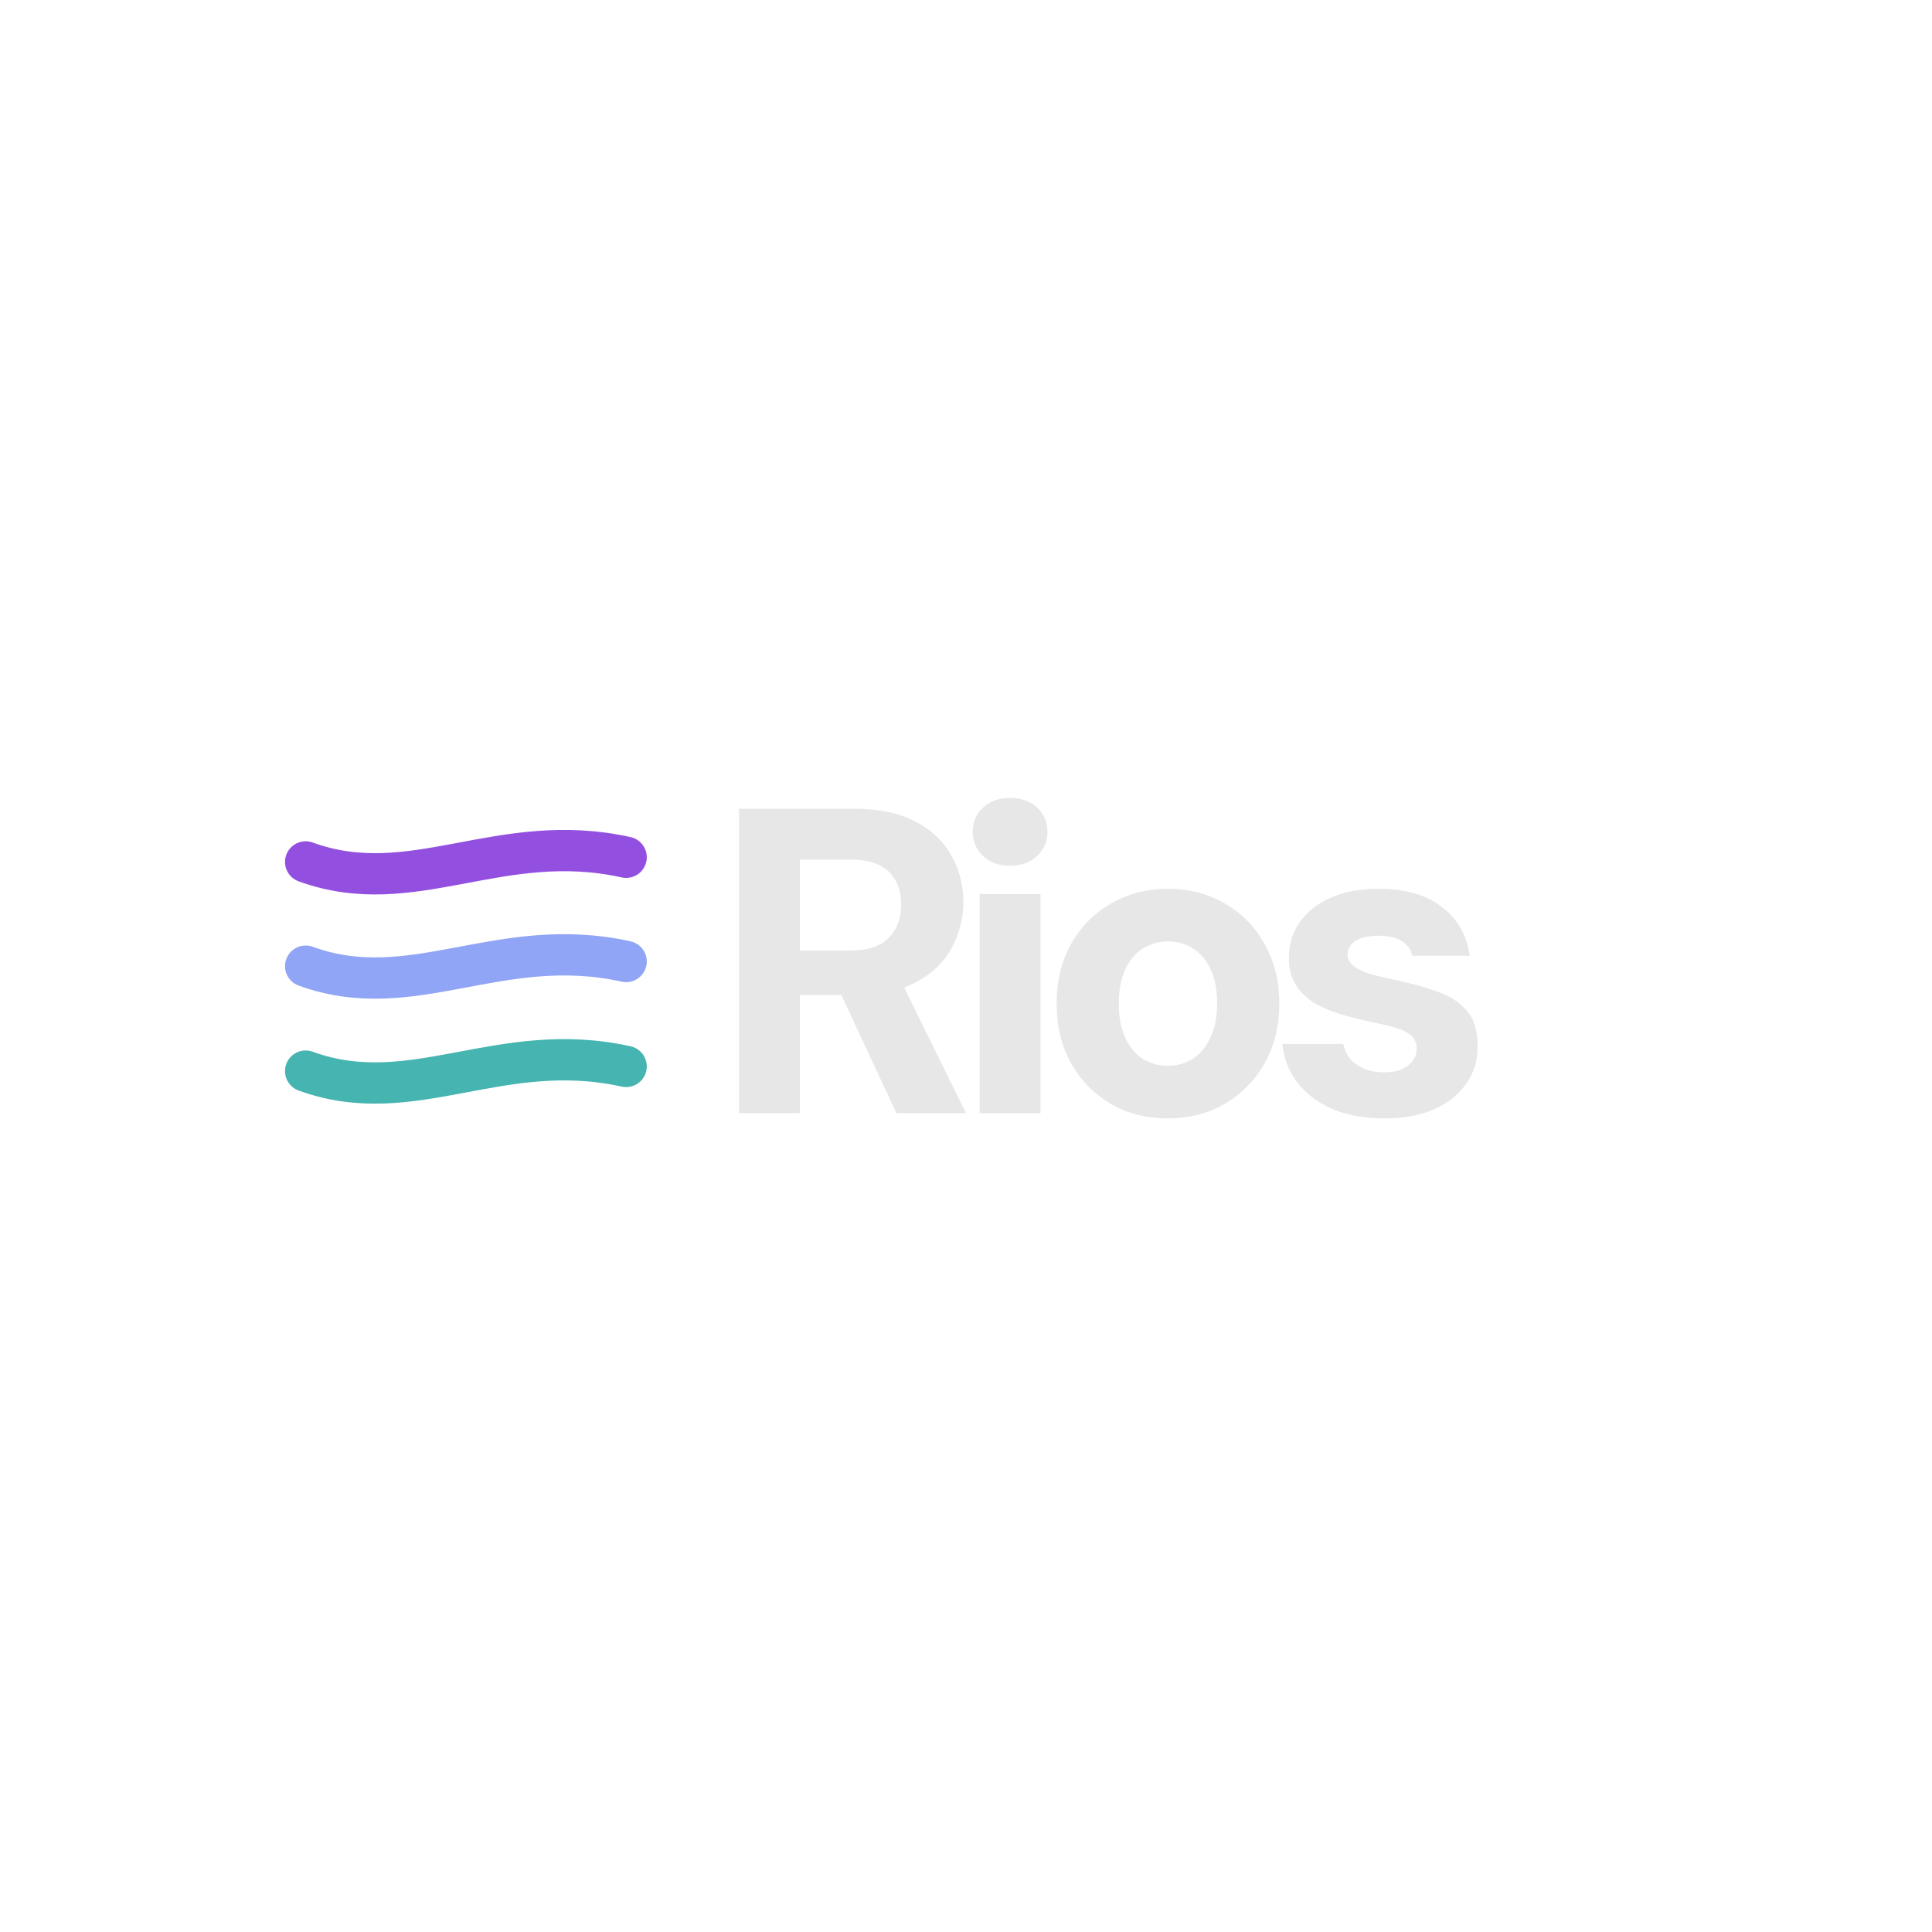
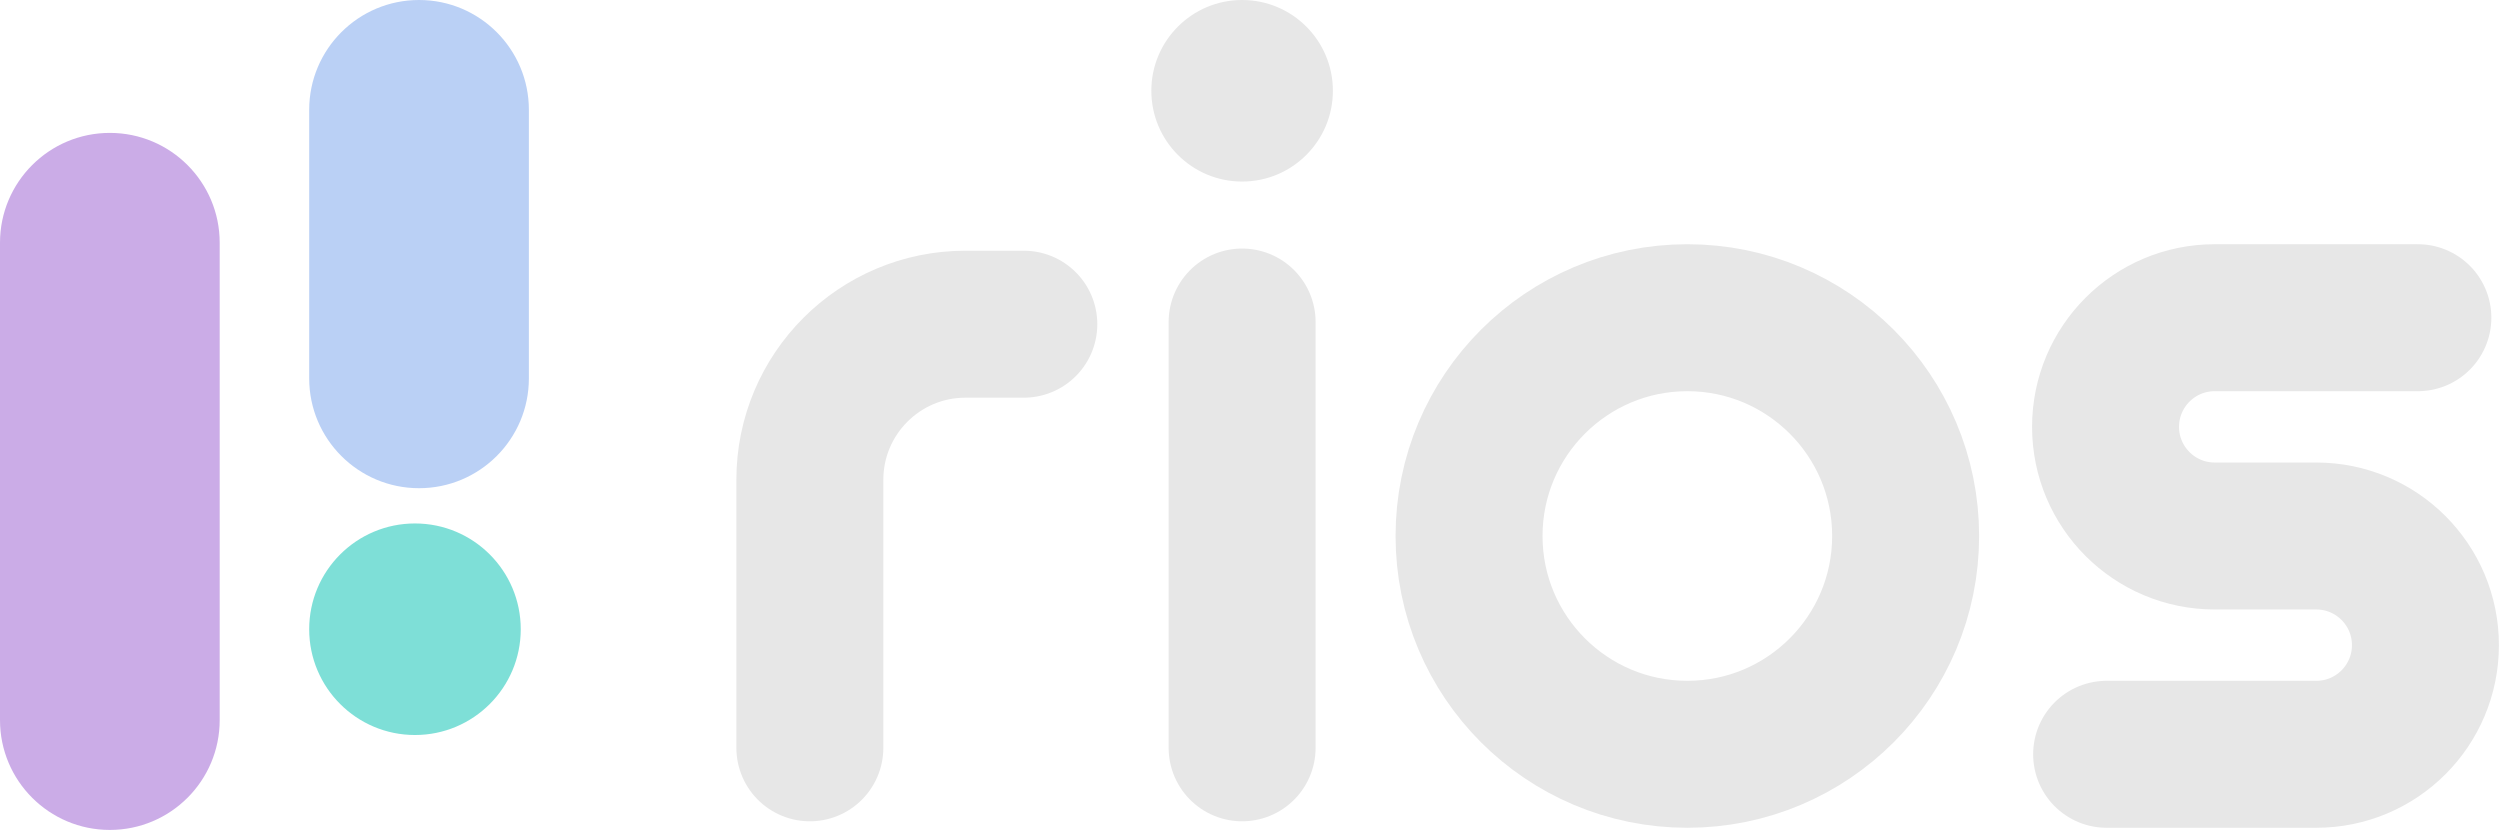
- <svg xmlns="http://www.w3.org/2000/svg" width="512" height="512" viewBox="0 0 512 512" fill="none">
-   <path d="M366.911 296.382C361.534 296.382 356.886 295.537 352.967 293.847C349.049 292.08 345.976 289.736 343.748 286.817C341.52 283.821 340.214 280.44 339.83 276.676H355.964C356.271 278.059 356.847 279.326 357.692 280.479C358.614 281.554 359.805 282.438 361.265 283.129C362.801 283.821 364.607 284.166 366.681 284.166C368.678 284.166 370.292 283.898 371.521 283.36C372.827 282.745 373.787 281.977 374.402 281.055C375.094 280.133 375.439 279.134 375.439 278.059C375.439 276.522 374.978 275.331 374.056 274.486C373.134 273.641 371.79 272.95 370.023 272.412C368.256 271.874 366.143 271.375 363.685 270.914C360.919 270.299 358.192 269.608 355.503 268.84C352.891 268.071 350.509 267.073 348.358 265.843C346.284 264.537 344.632 262.924 343.403 261.003C342.173 259.083 341.559 256.701 341.559 253.858C341.559 250.401 342.481 247.29 344.324 244.524C346.245 241.758 348.972 239.569 352.506 237.955C356.117 236.342 360.42 235.535 365.413 235.535C372.481 235.535 378.051 237.149 382.123 240.375C386.272 243.525 388.73 247.827 389.499 253.282H374.287C373.903 251.592 372.942 250.286 371.406 249.364C369.869 248.442 367.833 247.981 365.298 247.981C362.686 247.981 360.65 248.442 359.19 249.364C357.808 250.286 357.116 251.515 357.116 253.052C357.116 254.05 357.577 254.972 358.499 255.817C359.421 256.586 360.727 257.277 362.417 257.892C364.184 258.43 366.335 258.967 368.871 259.505C373.403 260.427 377.36 261.503 380.74 262.732C384.121 263.884 386.771 265.574 388.692 267.802C390.613 269.954 391.573 273.103 391.573 277.252C391.65 280.94 390.651 284.243 388.577 287.163C386.579 290.082 383.737 292.348 380.049 293.962C376.361 295.575 371.982 296.382 366.911 296.382Z" fill="#E7E7E7" />
-   <path d="M309.407 296.382C303.875 296.382 298.881 295.114 294.426 292.579C289.97 289.967 286.436 286.356 283.823 281.746C281.288 277.137 280.021 271.913 280.021 266.074C280.021 260.081 281.288 254.78 283.823 250.171C286.436 245.561 289.97 241.989 294.426 239.453C298.881 236.841 303.914 235.535 309.522 235.535C315.13 235.535 320.162 236.841 324.618 239.453C329.074 241.989 332.57 245.561 335.105 250.171C337.717 254.703 339.023 259.966 339.023 265.959C339.023 271.951 337.717 277.252 335.105 281.862C332.493 286.394 328.959 289.967 324.503 292.579C320.124 295.114 315.092 296.382 309.407 296.382ZM309.407 282.438C311.942 282.438 314.17 281.823 316.091 280.594C318.011 279.365 319.548 277.521 320.7 275.062C321.929 272.604 322.544 269.569 322.544 265.959C322.544 262.348 321.968 259.313 320.815 256.855C319.663 254.396 318.088 252.552 316.091 251.323C314.17 250.094 311.98 249.479 309.522 249.479C307.14 249.479 304.951 250.094 302.953 251.323C300.956 252.552 299.381 254.396 298.228 256.855C297.076 259.313 296.5 262.348 296.5 265.959C296.5 269.569 297.076 272.604 298.228 275.062C299.381 277.521 300.917 279.365 302.838 280.594C304.836 281.823 307.025 282.438 309.407 282.438Z" fill="#E7E7E7" />
-   <path d="M259.619 294.998V236.917H275.753V294.998H259.619ZM267.686 229.427C264.767 229.427 262.385 228.582 260.541 226.891C258.697 225.124 257.775 222.973 257.775 220.438C257.775 217.826 258.697 215.675 260.541 213.985C262.385 212.294 264.767 211.449 267.686 211.449C270.605 211.449 272.987 212.294 274.831 213.985C276.675 215.675 277.597 217.826 277.597 220.438C277.597 222.973 276.675 225.124 274.831 226.891C272.987 228.582 270.605 229.427 267.686 229.427Z" fill="#E7E7E7" />
-   <path d="M195.836 295V214.332H226.375C232.905 214.332 238.283 215.446 242.508 217.674C246.81 219.902 249.999 222.898 252.073 226.663C254.224 230.35 255.3 234.499 255.3 239.109C255.3 243.411 254.263 247.444 252.188 251.209C250.191 254.973 247.041 258.008 242.739 260.313C238.436 262.541 232.943 263.655 226.259 263.655H211.97V295H195.836ZM237.553 295L221.073 259.621H238.59L255.991 295H237.553ZM211.97 251.9H225.453C229.985 251.9 233.327 250.786 235.479 248.558C237.706 246.33 238.82 243.373 238.82 239.685C238.82 236.074 237.745 233.193 235.594 231.042C233.443 228.891 230.024 227.815 225.337 227.815H211.97V251.9Z" fill="#E7E7E7" />
-   <path d="M81 228.417C109.364 238.747 132.292 219.755 165.934 227.181" stroke="#9350E0" stroke-width="10.942" stroke-linecap="round" />
-   <path d="M81 256.042C109.364 266.372 132.292 247.38 165.934 254.806" stroke="#90A5F5" stroke-width="10.942" stroke-linecap="round" />
-   <path d="M81 283.855C109.364 294.185 132.292 275.192 165.934 282.619" stroke="#46B4B0" stroke-width="10.942" stroke-linecap="round" />
+ <svg xmlns="http://www.w3.org/2000/svg" viewBox="0 0 1156.71 384.00" width="1156.71" height="384.00" fill="none">
+   <g transform="scale(1.2549)">
+     <path d="M0 89.5C0 67.132 18.133 49 40.5 49V49C62.867 49 81 67.132 81 89.5V265.5C81 287.868 62.867 306 40.5 306V306C18.133 306 0 287.868 0 265.5V89.5Z" fill="#CBACE7" />
+     <rect x="114" width="81" height="180" rx="40.5" fill="#BAD0F5" />
+     <rect x="114" y="193" width="78" height="78" rx="39" fill="#7EDFD7" />
+   </g>
+   <g transform="translate(340.706 -170.000) translate(-150.000 0)">
+     <g fill="none" stroke="#E7E7E7" stroke-width="68" stroke-linecap="round" stroke-linejoin="round">
+       <path d="M184 516V392a72 72 0 0 1 72-72h27" />
+       <path d="M384 319v197" />
+       <circle cx="590" cy="418" r="101" />
+       <path d="M928 317h-94a50.5 50.5 0 0 0 0 101h47a50.5 50.5 0 0 1 0 101h-97" />
+     </g>
+     <circle cx="384" cy="212" r="42" fill="#E7E7E7" />
+   </g>
</svg>
